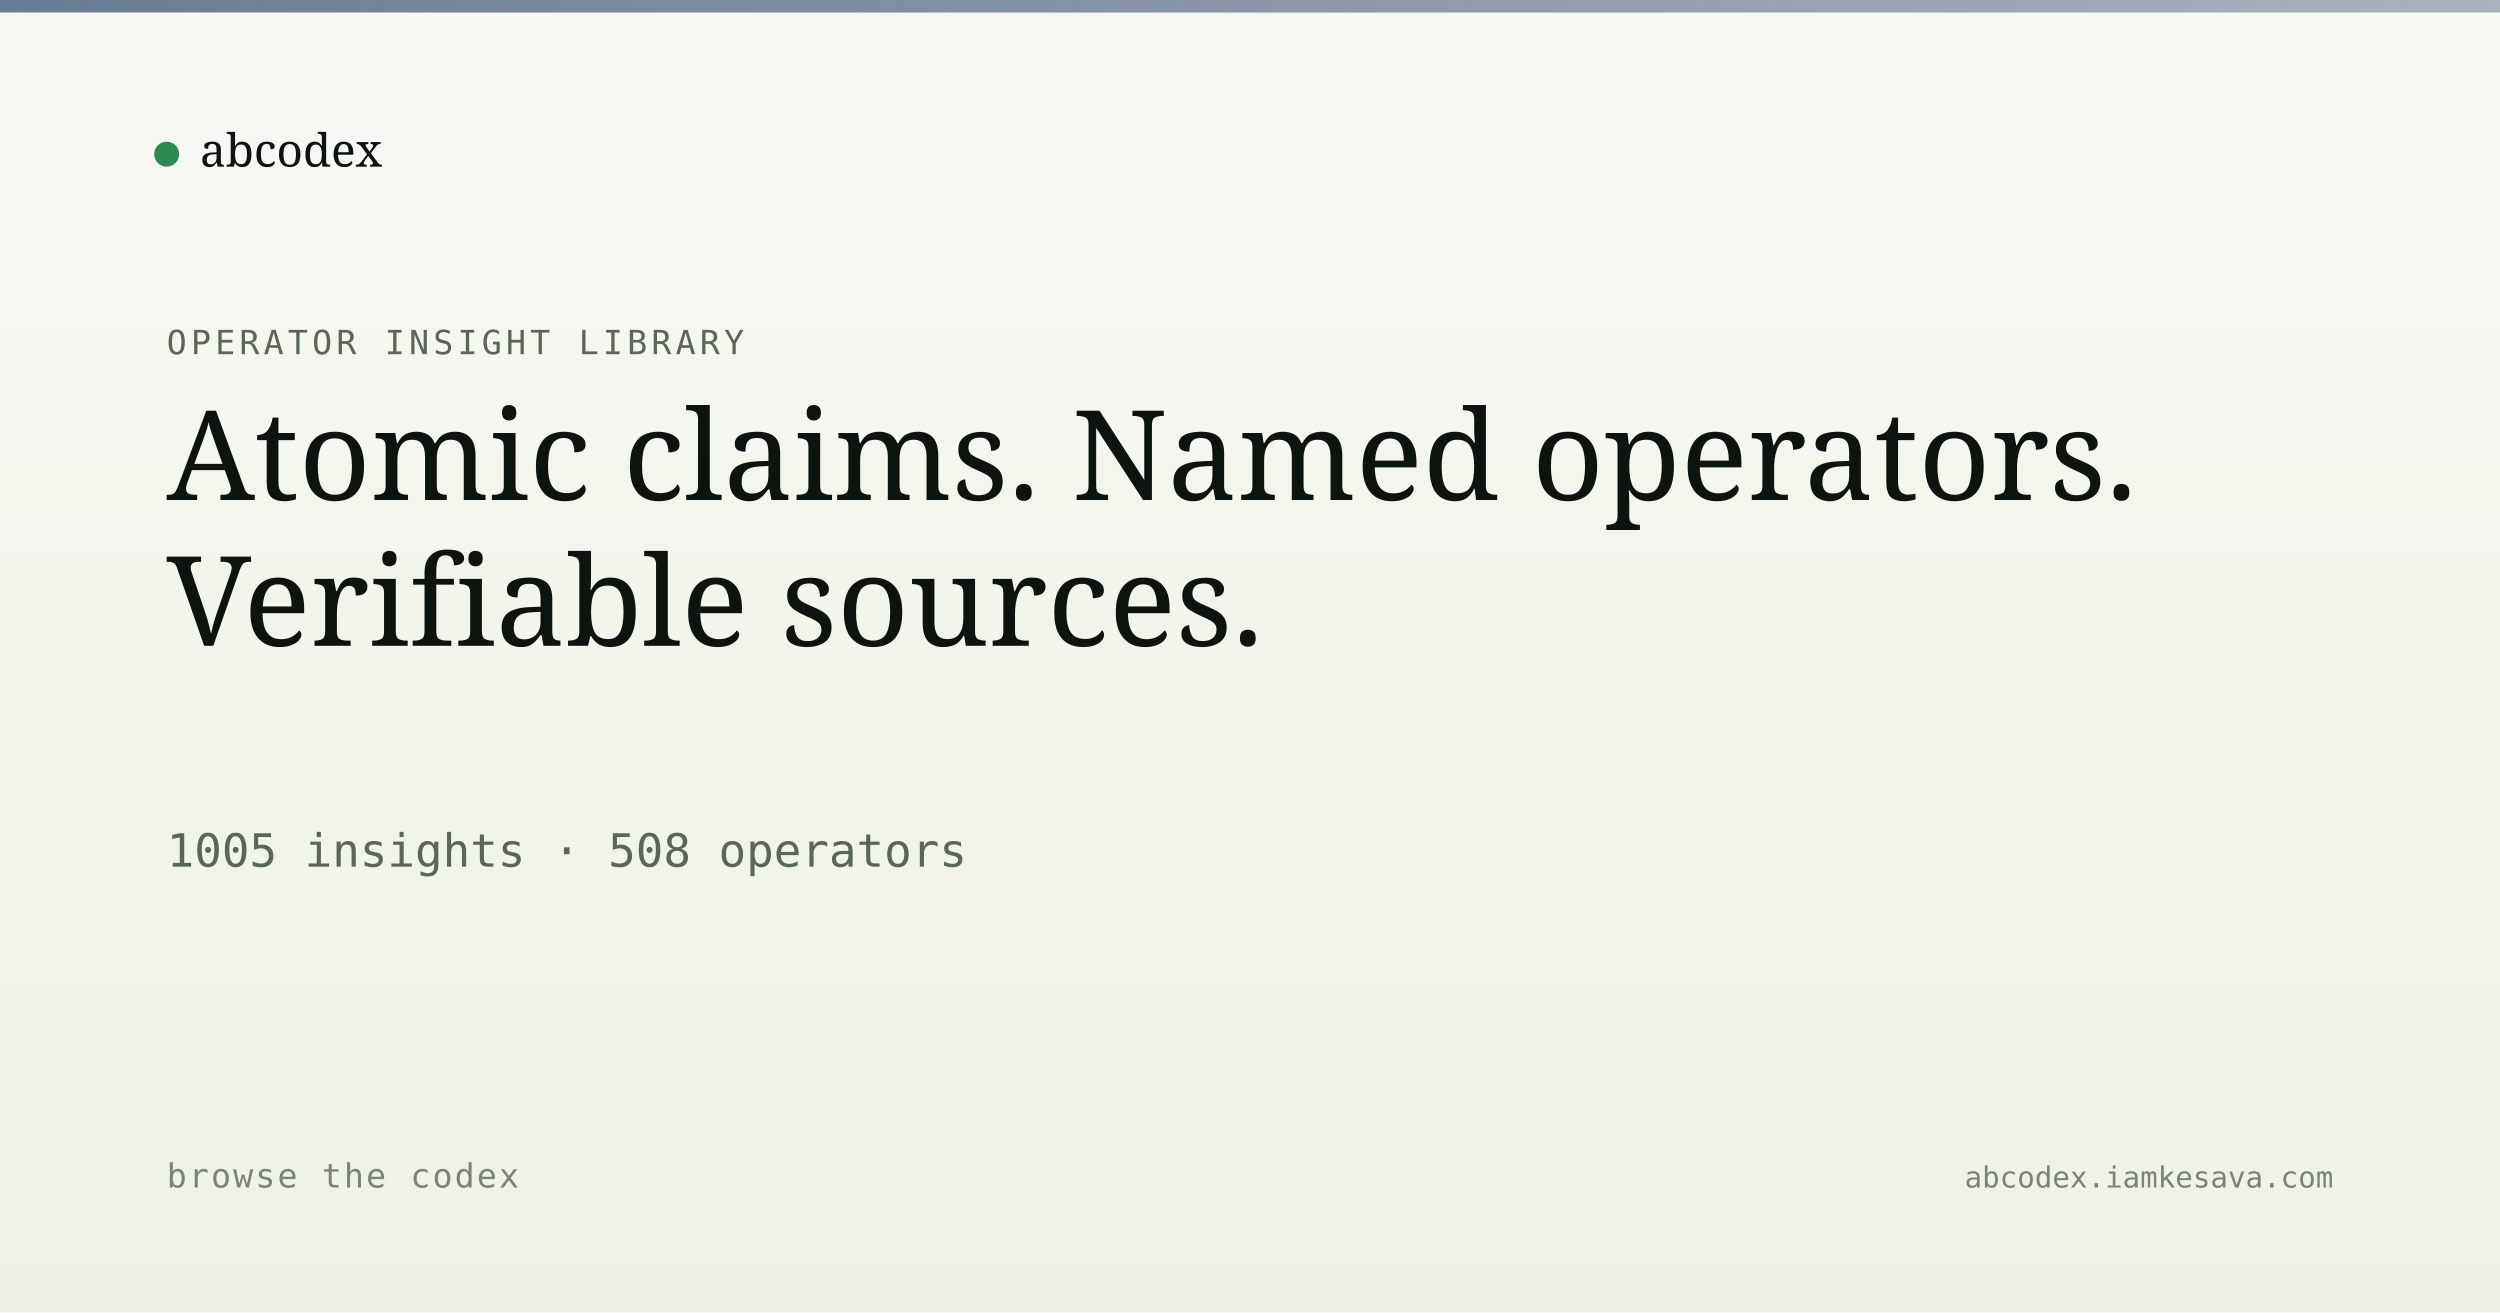
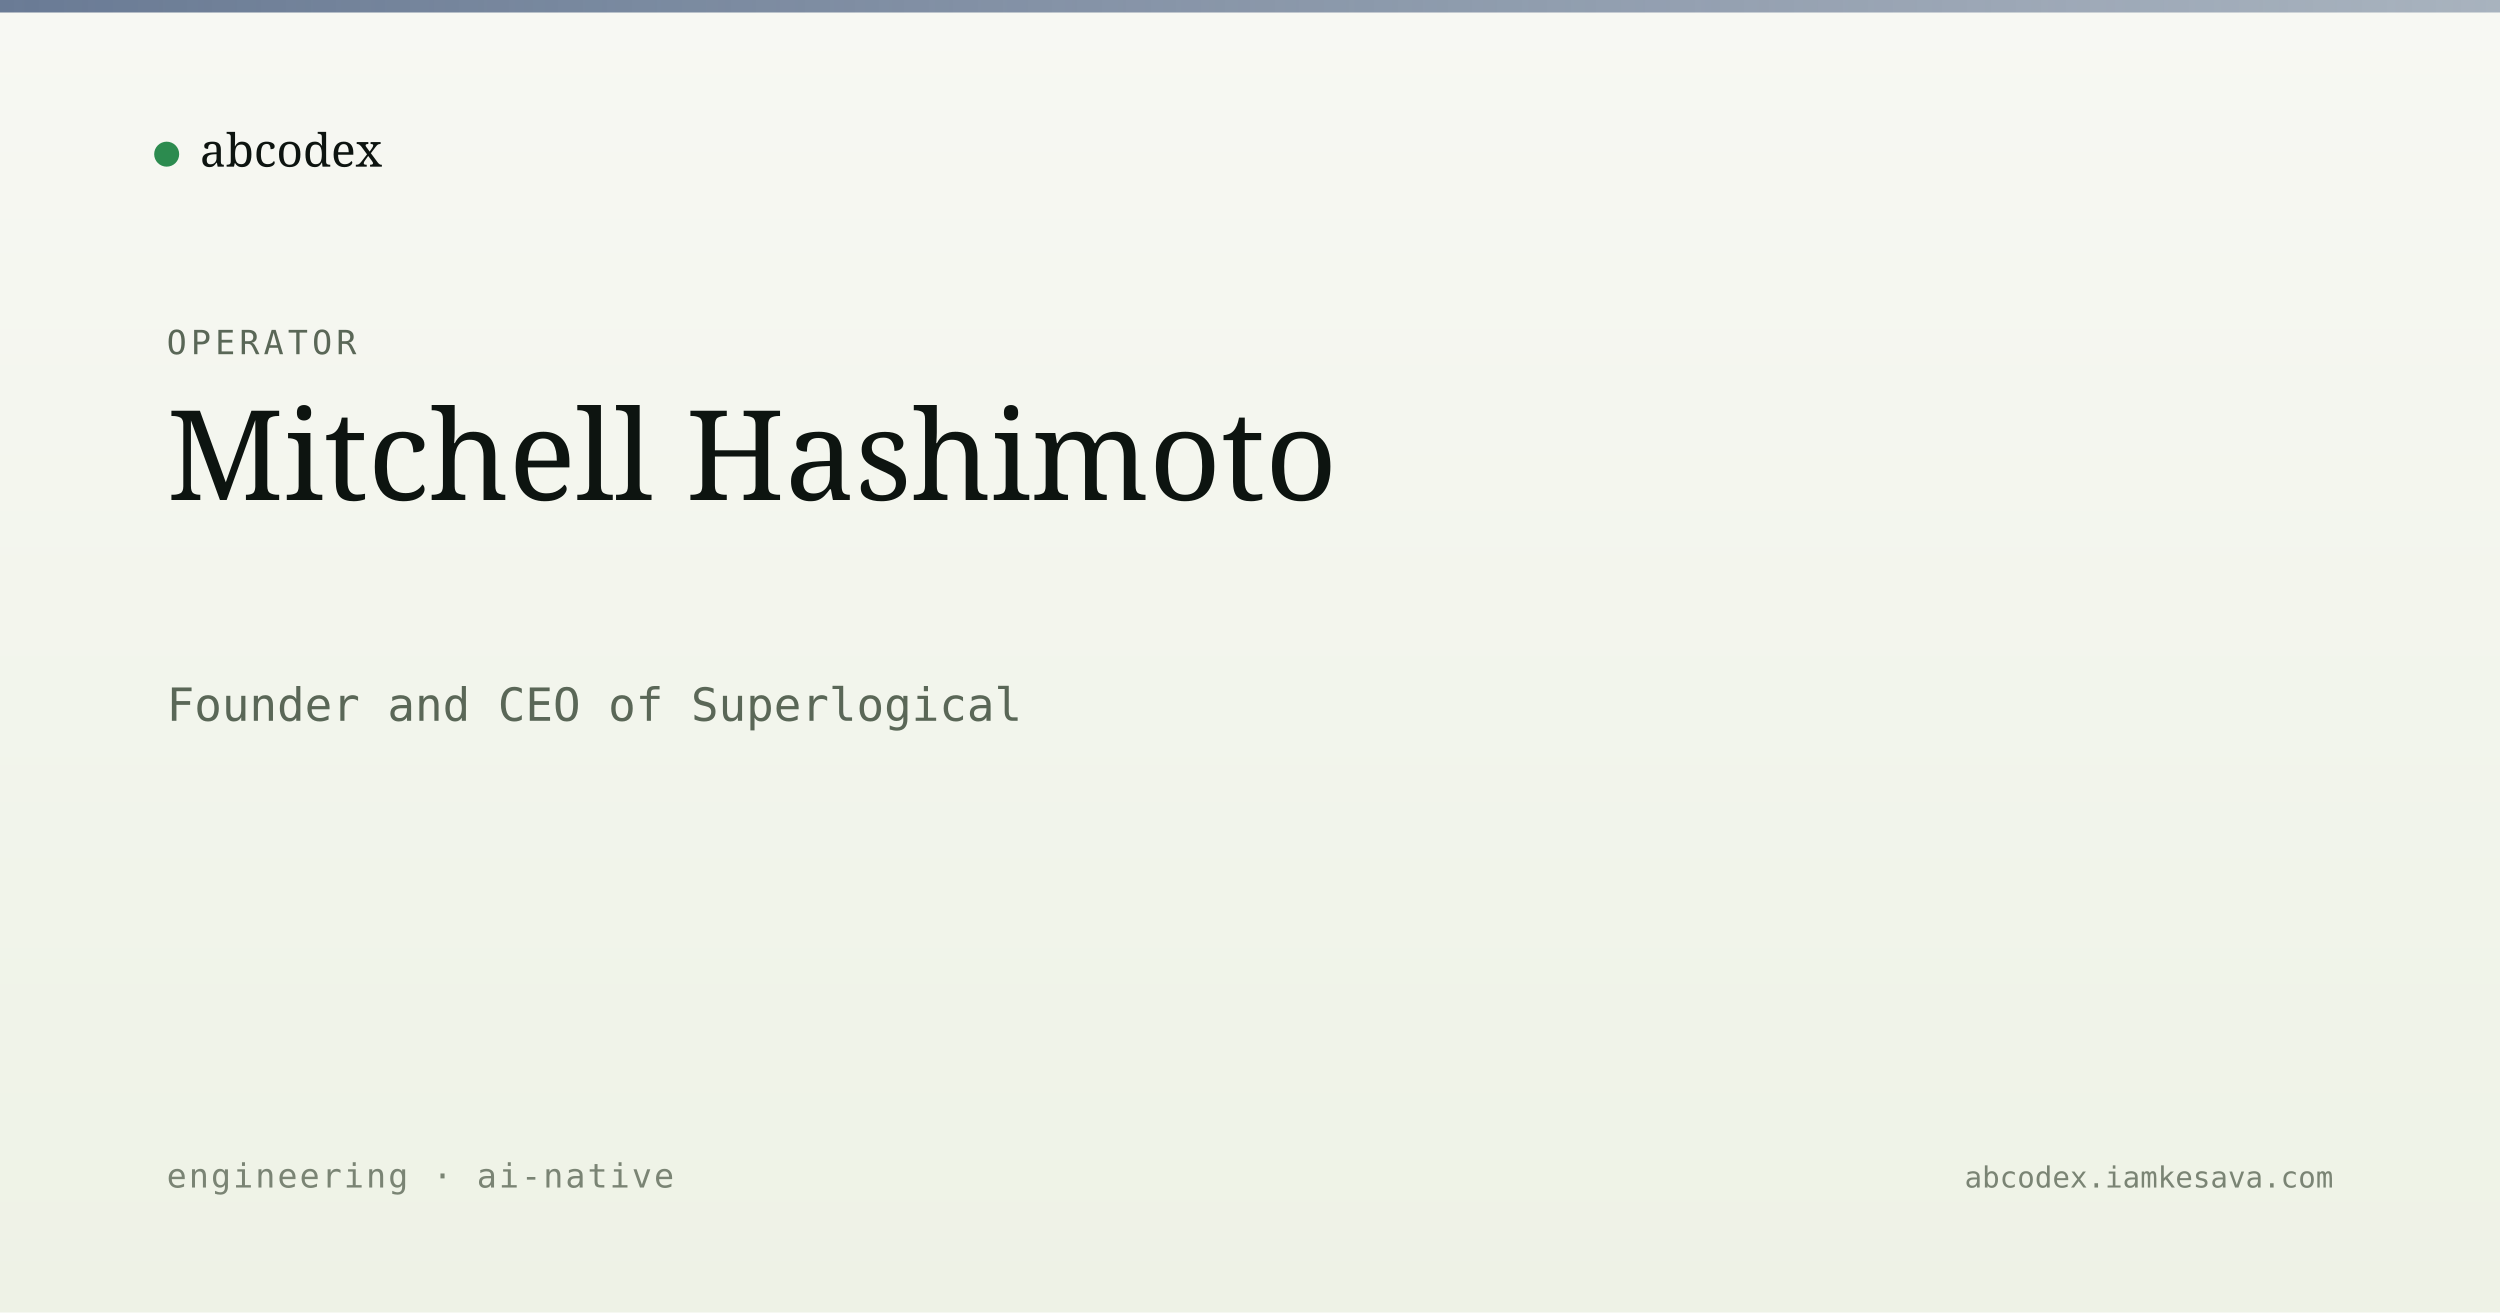
<svg xmlns="http://www.w3.org/2000/svg" viewBox="0 0 1200 630" width="1200" height="630">
  <defs>
    <linearGradient id="bg" x1="0" y1="0" x2="0" y2="1">
      <stop offset="0" stop-color="#f7f8f3" />
      <stop offset="1" stop-color="#eef2e6" />
    </linearGradient>
    <linearGradient id="band" x1="0" y1="0" x2="1" y2="0">
      <stop offset="0" stop-color="#5a6d8a" stop-opacity="0.9" />
      <stop offset="1" stop-color="#5a6d8a" stop-opacity="0.5" />
    </linearGradient>
  </defs>
  <rect width="1200" height="630" fill="url(#bg)" />
  <rect x="0" y="0" width="1200" height="6" fill="url(#band)" />
  <g transform="translate(80, 60)">
    <circle cx="0" cy="14" r="6" fill="#2c8b4f" />
    <text x="16" y="20" font-family="Newsreader, serif" font-size="22" fill="#0d1410">abcodex</text>
  </g>
-   <text x="80" y="170" font-family="JetBrains Mono, monospace" font-size="16" fill="#5a6757" letter-spacing="2">OPERATOR INSIGHT LIBRARY</text>
-   <text x="80" y="240" font-family="Newsreader, serif" font-size="60" font-weight="500" fill="#0d1410">Atomic claims. Named operators.</text>
-   <text x="80" y="310" font-family="Newsreader, serif" font-size="60" font-weight="500" fill="#0d1410">Verifiable sources.</text>
-   <text x="80" y="416" font-family="JetBrains Mono, monospace" font-size="22" fill="#5a6757">1005 insights · 508 operators</text>
-   <text x="80" y="570" font-family="JetBrains Mono, monospace" font-size="16" fill="#7a8474" letter-spacing="1">browse the codex</text>
+   <text x="80" y="170" font-family="JetBrains Mono, monospace" font-size="16" fill="#5a6757" letter-spacing="2">OPERATOR</text>
+   <text x="80" y="240" font-family="Newsreader, serif" font-size="60" font-weight="500" fill="#0d1410">Mitchell Hashimoto</text>
+   <text x="80" y="346" font-family="JetBrains Mono, monospace" font-size="22" fill="#5a6757">Founder and CEO of Superlogical</text>
+   <text x="80" y="570" font-family="JetBrains Mono, monospace" font-size="16" fill="#7a8474" letter-spacing="1">engineering · ai-native</text>
  <text x="1120" y="570" text-anchor="end" font-family="JetBrains Mono, monospace" font-size="14" fill="#7a8474">abcodex.iamkesava.com</text>
</svg>
